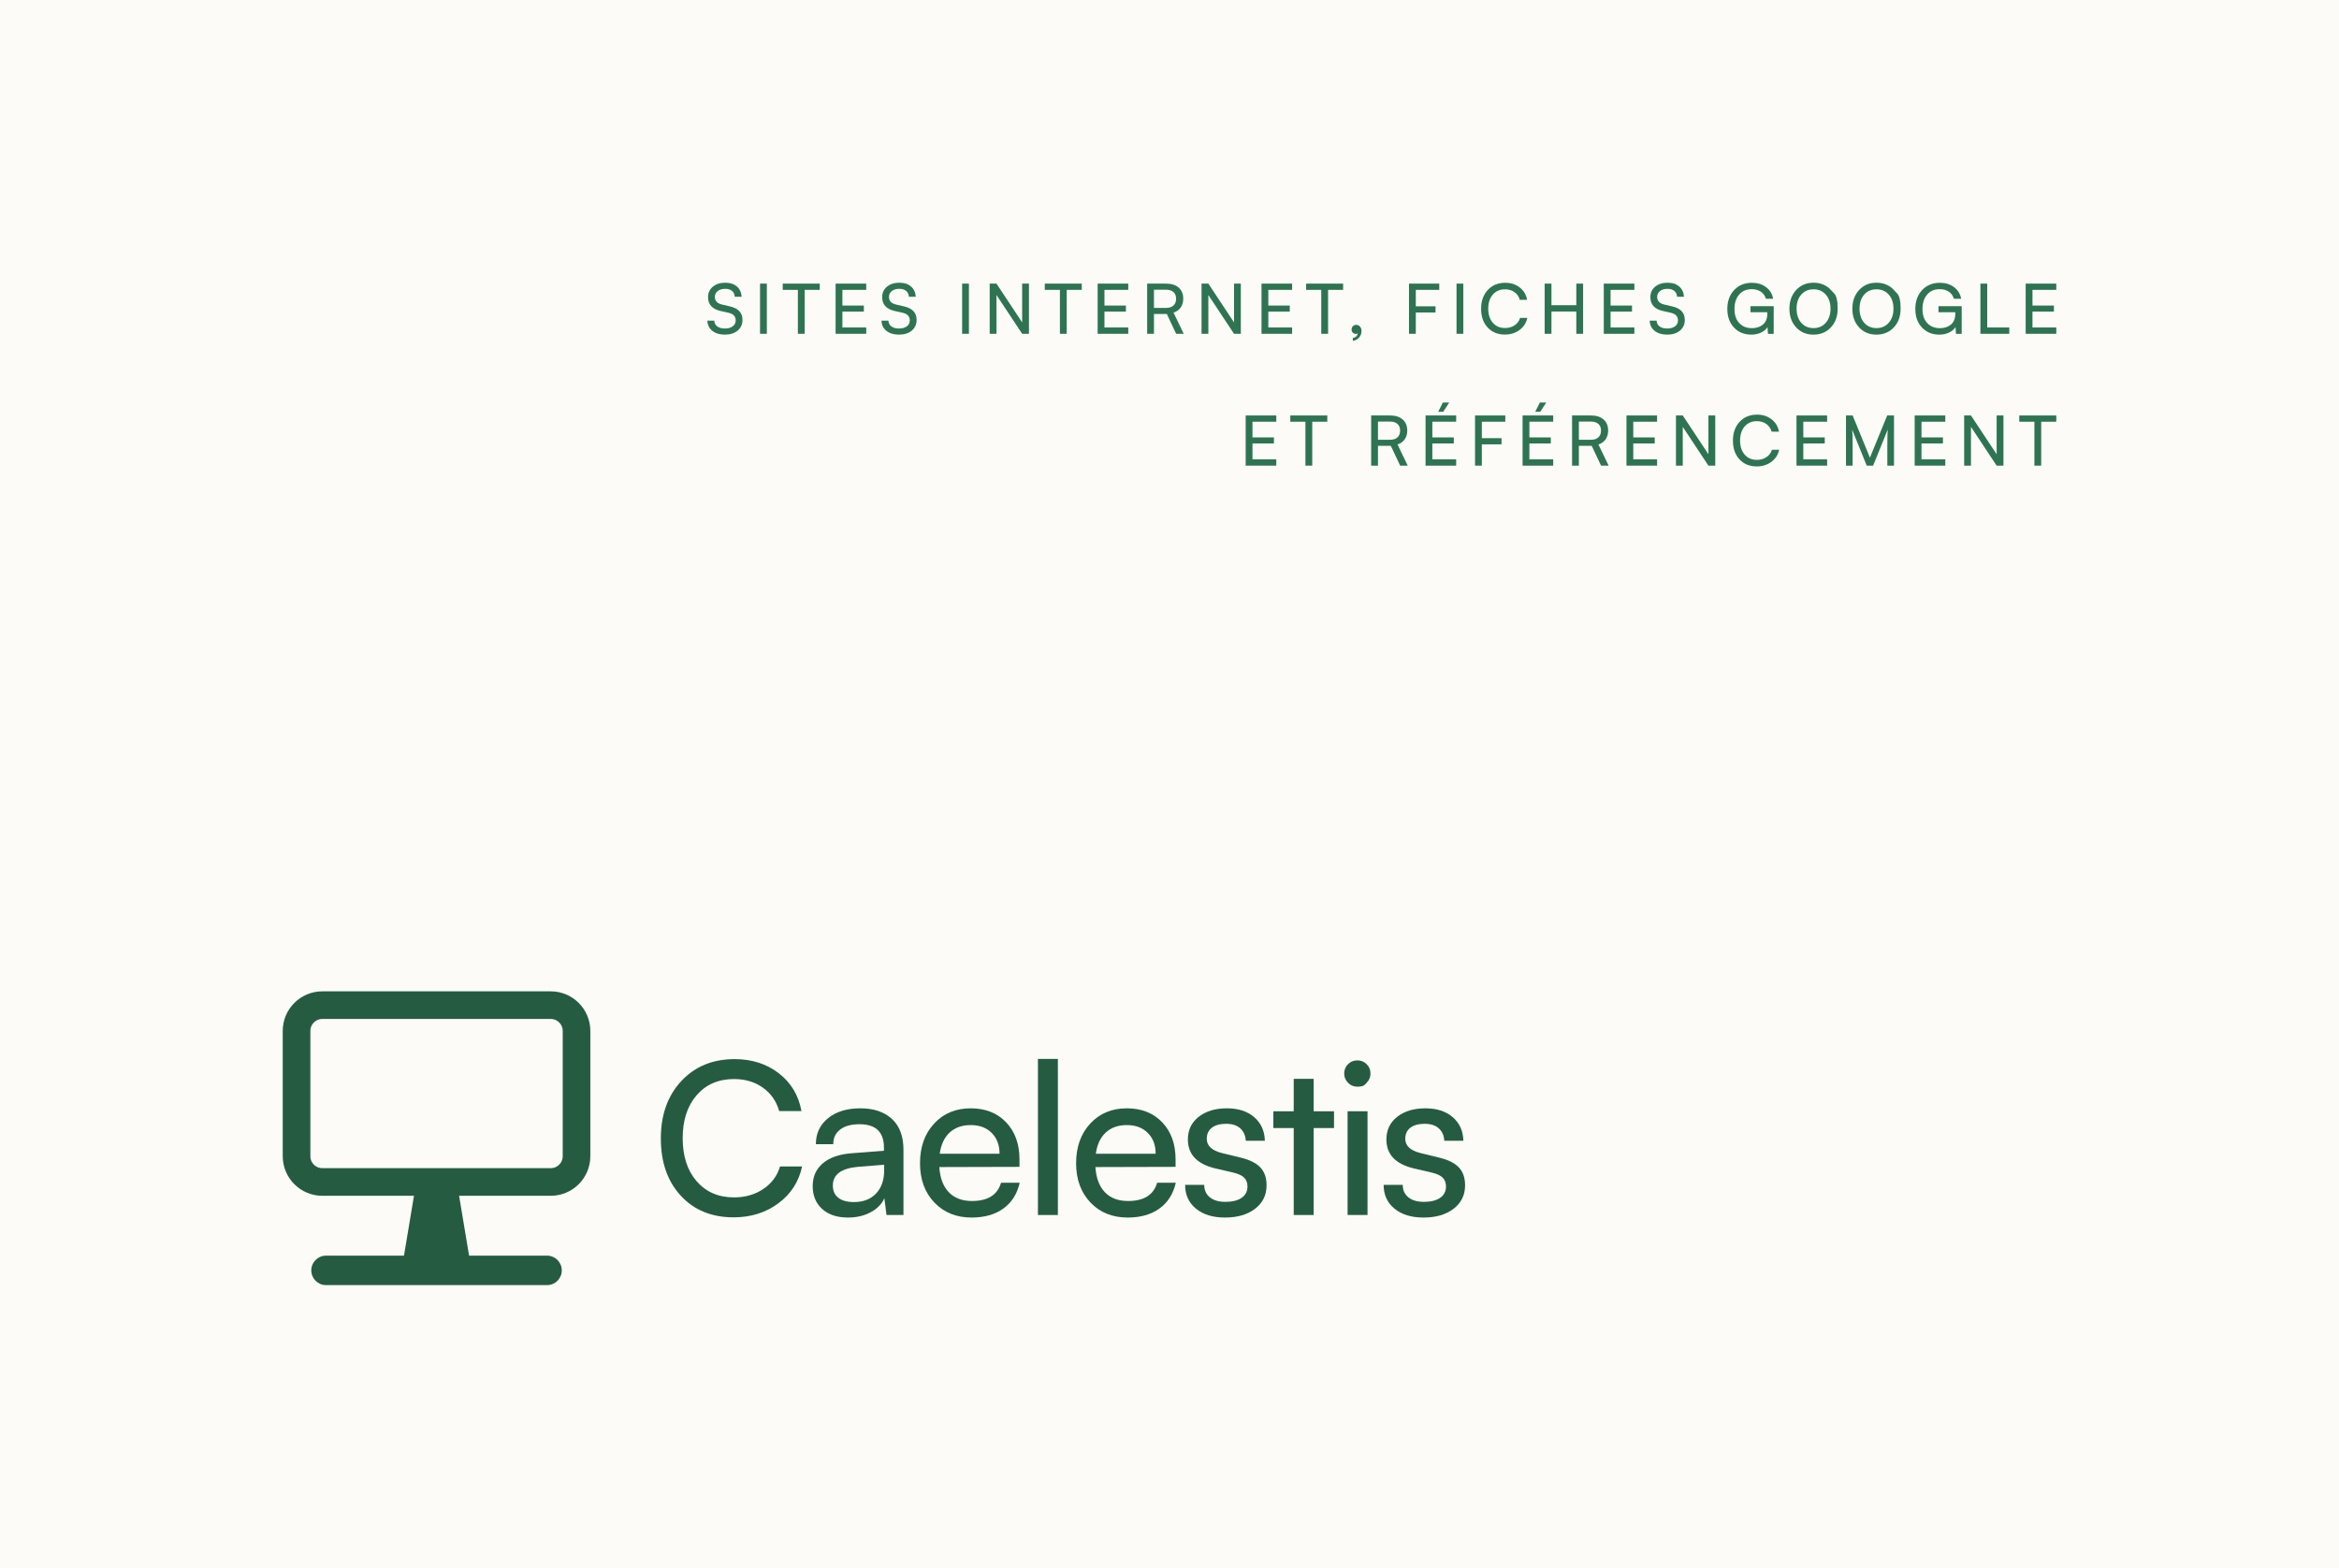
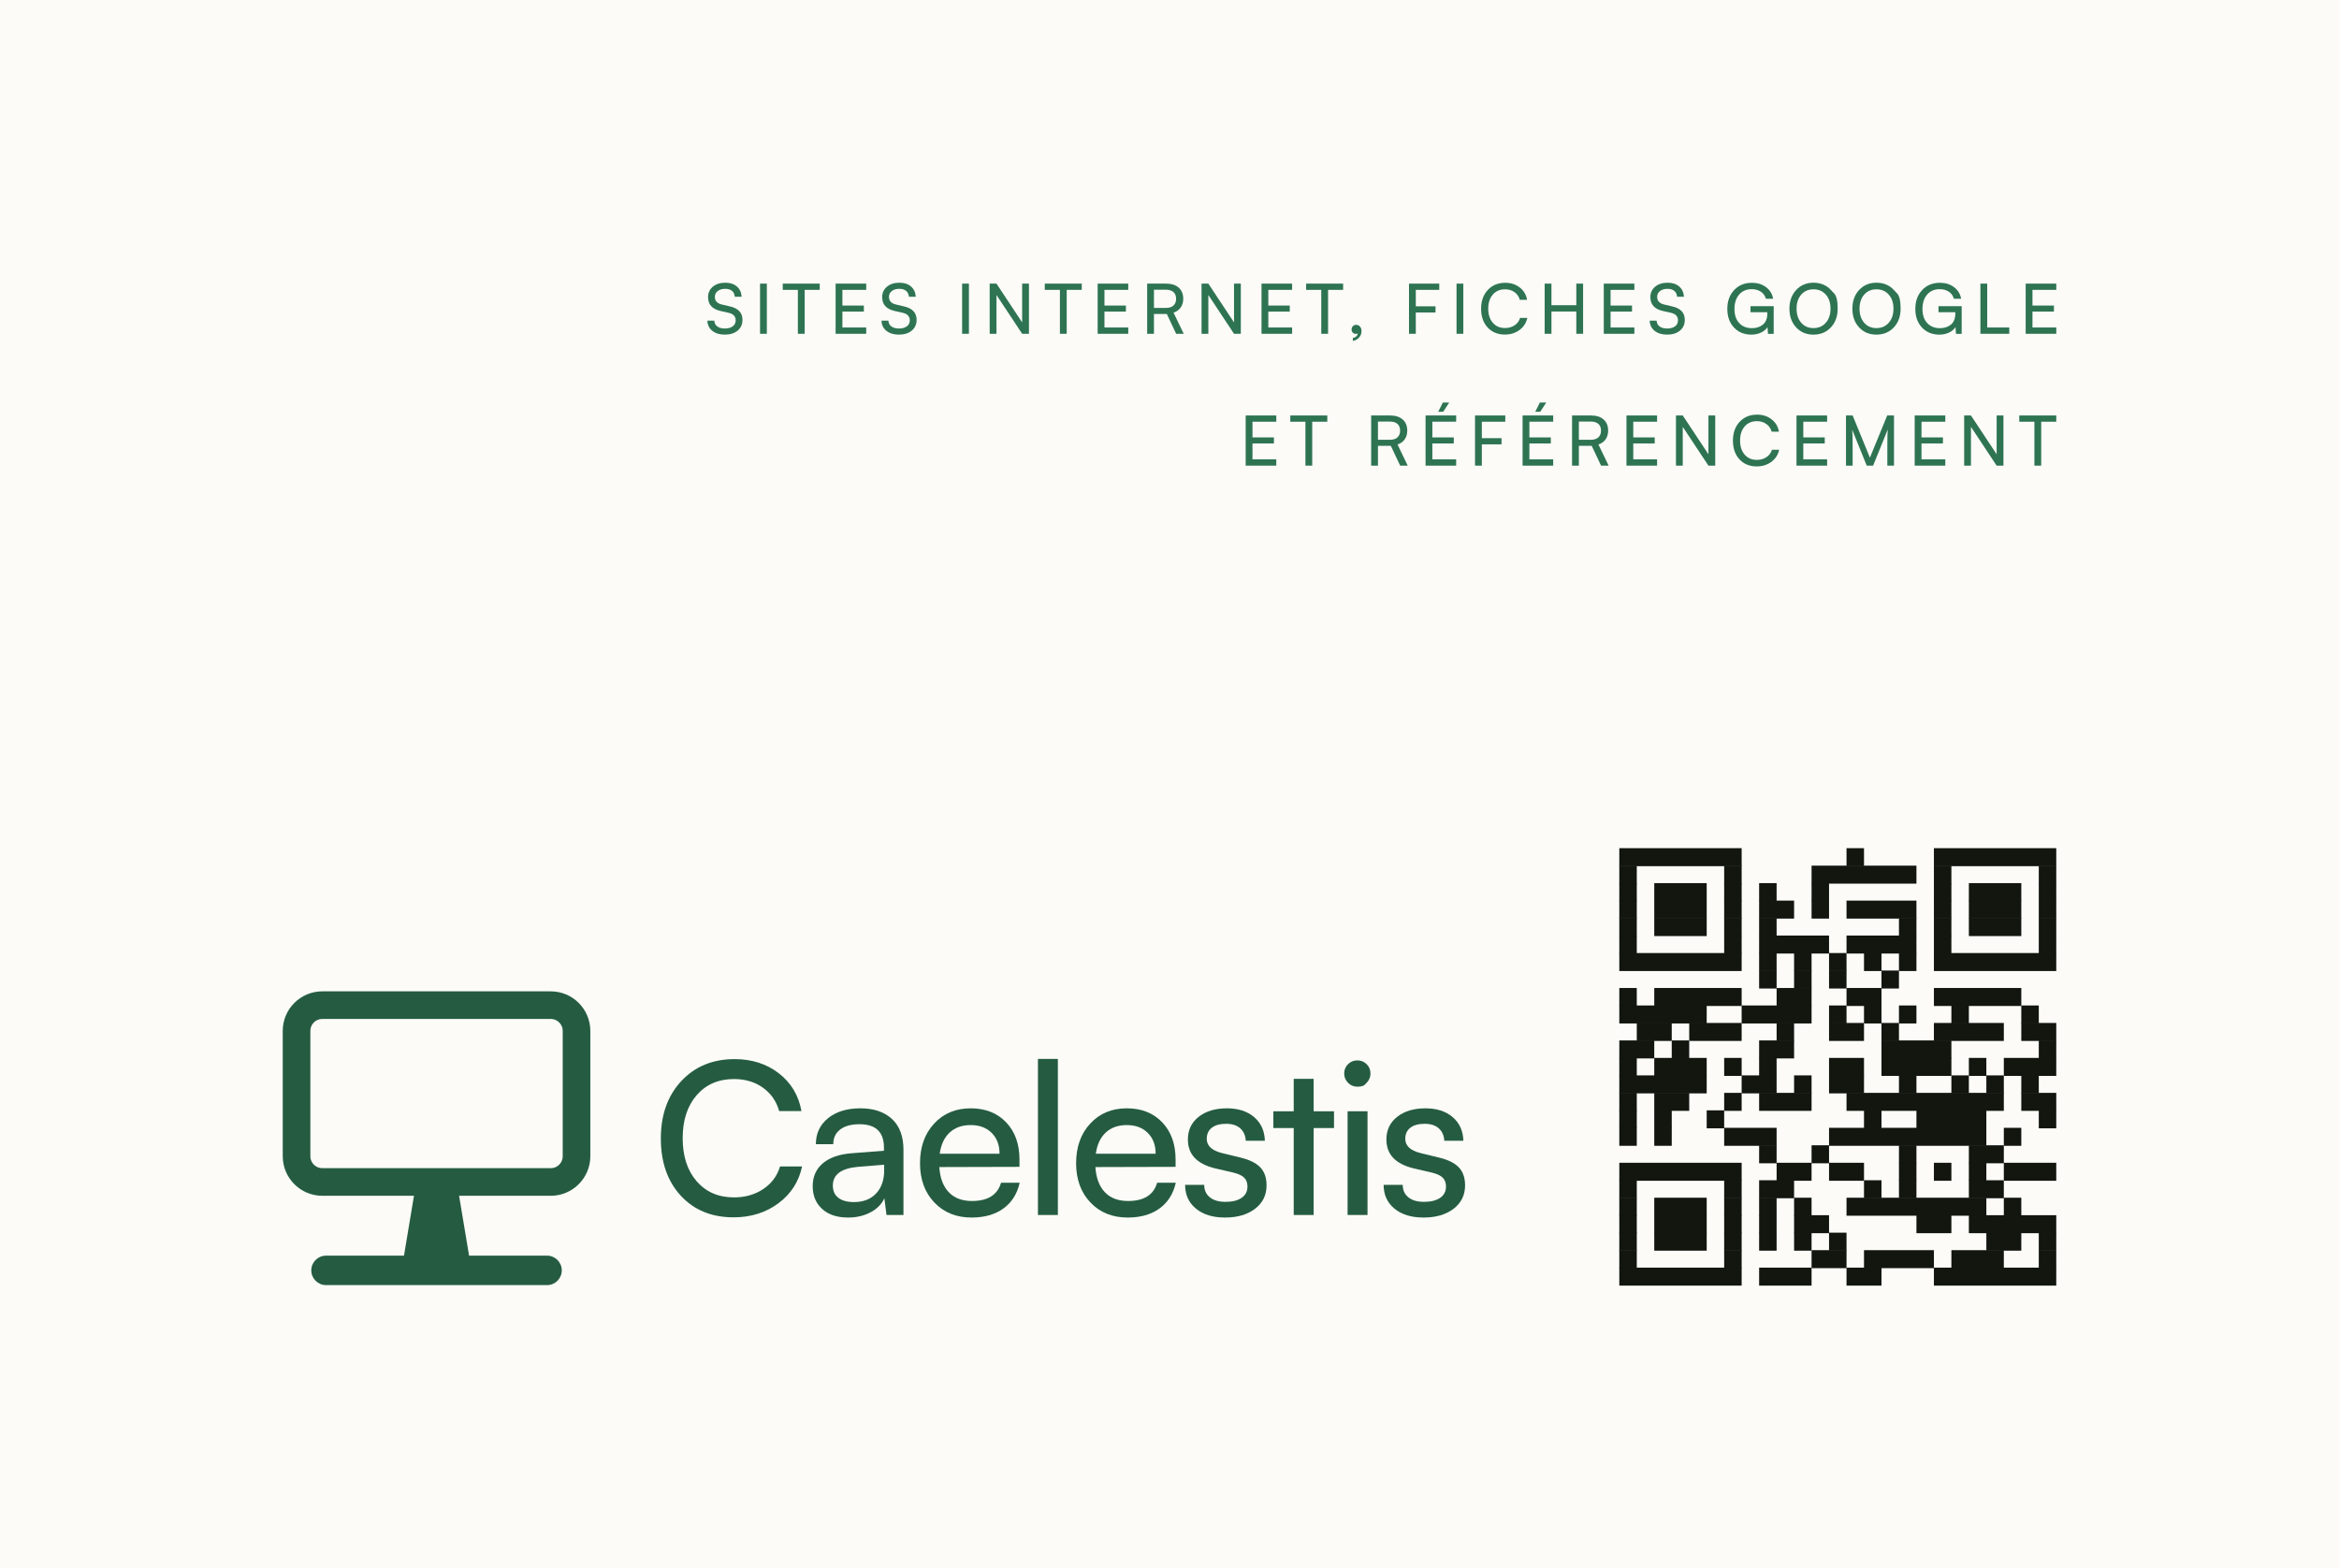
<svg xmlns="http://www.w3.org/2000/svg" width="91mm" height="61mm" viewBox="0 0 91 61">
  <rect width="91" height="61" fill="#FCFBF8" />
  <g fill="#2E7452">
    <path transform="translate(27.434 12.987) scale(0.0027 -0.0027)" d="M42 528Q42 621 110.5 678.5Q179 736 291 736Q394 736 457 682Q520 628 526 534L427 534Q423 588 387 618Q351 648 290 648Q222 648 181 616Q140 584 140 531Q140 446 241 422L360 394Q538 353 538 201Q538 104 468.5 46Q399 -12 283 -12Q172 -12 104 42Q36 96 32 189L132 189Q134 137 174.5 106.5Q215 76 283 76Q355 76 397.5 107.5Q440 139 440 193Q440 279 340 302L221 329Q42 370 42 528Z" />
    <path transform="translate(29.343 12.987) scale(0.0027 -0.0027)" d="M182 723L182 0L84 0L84 723Z" />
    <path transform="translate(30.415 12.987) scale(0.0027 -0.0027)" d="M14 633L14 723L547 723L547 633L330 633L330 0L232 0L232 633Z" />
    <path transform="translate(32.283 12.987) scale(0.0027 -0.0027)" d="M525 0L84 0L84 723L525 723L525 633L182 633L182 407L491 407L491 320L182 320L182 91L525 91Z" />
    <path transform="translate(34.208 12.987) scale(0.0027 -0.0027)" d="M42 528Q42 621 110.5 678.5Q179 736 291 736Q394 736 457 682Q520 628 526 534L427 534Q423 588 387 618Q351 648 290 648Q222 648 181 616Q140 584 140 531Q140 446 241 422L360 394Q538 353 538 201Q538 104 468.5 46Q399 -12 283 -12Q172 -12 104 42Q36 96 32 189L132 189Q134 137 174.5 106.5Q215 76 283 76Q355 76 397.5 107.5Q440 139 440 193Q440 279 340 302L221 329Q42 370 42 528Z" />
    <path transform="translate(37.205 12.987) scale(0.0027 -0.0027)" d="M182 723L182 0L84 0L84 723Z" />
    <path transform="translate(38.277 12.987) scale(0.0027 -0.0027)" d="M182 0L84 0L84 723L182 723L552 164L552 723L650 723L650 0L552 0L182 559Z" />
    <path transform="translate(40.610 12.987) scale(0.0027 -0.0027)" d="M14 633L14 723L547 723L547 633L330 633L330 0L232 0L232 633Z" />
    <path transform="translate(42.478 12.987) scale(0.0027 -0.0027)" d="M525 0L84 0L84 723L525 723L525 633L182 633L182 407L491 407L491 320L182 320L182 91L525 91Z" />
    <path transform="translate(44.404 12.987) scale(0.0027 -0.0027)" d="M182 0L84 0L84 723L357 723Q473 723 538.5 665Q604 607 604 506Q604 431 567.5 379Q531 327 464 305L611 0L502 0L367 286L182 286ZM182 635L182 373L358 373Q426 373 463.5 408Q501 443 501 505Q501 568 463 601.5Q425 635 357 635Z" />
    <path transform="translate(46.520 12.987) scale(0.0027 -0.0027)" d="M182 0L84 0L84 723L182 723L552 164L552 723L650 723L650 0L552 0L182 559Z" />
    <path transform="translate(48.853 12.987) scale(0.0027 -0.0027)" d="M525 0L84 0L84 723L525 723L525 633L182 633L182 407L491 407L491 320L182 320L182 91L525 91Z" />
    <path transform="translate(50.778 12.987) scale(0.0027 -0.0027)" d="M14 633L14 723L547 723L547 633L330 633L330 0L232 0L232 633Z" />
    <path transform="translate(52.406 12.987) scale(0.0027 -0.0027)" d="M209 39Q209 -15 173 -55Q137 -95 84 -102L84 -60Q115 -55 134.5 -36.5Q154 -18 154 5Q144 -1 127 -1Q102 -1 84 16Q66 33 66 60Q66 90 84.5 109.5Q103 129 133 129Q165 129 187 104Q209 79 209 39Z" />
    <path transform="translate(54.591 12.987) scale(0.0027 -0.0027)" d="M466 307L182 307L182 0L84 0L84 723L520 723L520 633L182 633L182 396L466 396Z" />
    <path transform="translate(56.440 12.987) scale(0.0027 -0.0027)" d="M182 723L182 0L84 0L84 723Z" />
    <path transform="translate(57.512 12.987) scale(0.0027 -0.0027)" d="M384 -11Q229 -11 135 91Q41 193 41 361Q41 528 137.5 631.5Q234 735 389 735Q511 735 597.5 668Q684 601 704 490L599 490Q579 560 522 600.5Q465 641 386 641Q276 641 210 565Q144 489 144 362Q144 235 210 159Q276 83 386 83Q465 83 524 122.5Q583 162 603 229L707 229Q684 121 595 55Q506 -11 384 -11Z" />
    <path transform="translate(59.869 12.987) scale(0.0027 -0.0027)" d="M182 0L84 0L84 723L182 723L182 412L540 412L540 723L638 723L638 0L540 0L540 321L182 321Z" />
    <path transform="translate(62.169 12.987) scale(0.0027 -0.0027)" d="M525 0L84 0L84 723L525 723L525 633L182 633L182 407L491 407L491 320L182 320L182 91L525 91Z" />
    <path transform="translate(64.095 12.987) scale(0.0027 -0.0027)" d="M42 528Q42 621 110.5 678.5Q179 736 291 736Q394 736 457 682Q520 628 526 534L427 534Q423 588 387 618Q351 648 290 648Q222 648 181 616Q140 584 140 531Q140 446 241 422L360 394Q538 353 538 201Q538 104 468.5 46Q399 -12 283 -12Q172 -12 104 42Q36 96 32 189L132 189Q134 137 174.5 106.5Q215 76 283 76Q355 76 397.5 107.5Q440 139 440 193Q440 279 340 302L221 329Q42 370 42 528Z" />
    <path transform="translate(67.092 12.987) scale(0.0027 -0.0027)" d="M394 643Q278 643 211 565Q144 487 144 357Q144 228 212.5 154.5Q281 81 395 81Q493 81 555 133.5Q617 186 617 290L617 311L375 311L375 398L709 398L709 -1L627 -1L620 97Q590 48 527.5 18Q465 -12 387 -12Q233 -12 137 90Q41 192 41 359Q41 525 139 630Q237 735 396 735Q515 735 599 672Q683 609 701 505L597 505Q577 572 522.5 607.5Q468 643 394 643Z" />
    <path transform="translate(69.508 12.987) scale(0.0027 -0.0027)" d="M639 631.5Q639 631.5 687.5 579.25Q736 527 736 362Q736 197 638.5 92.5Q541 -12 387 -12Q234 -12 137.5 92.5Q41 197 41 362Q41 526 138 631Q235 736 388 736Q542 736 639 631.5ZM633 362Q633 488 565.5 564.5Q498 641 388 641Q278 641 211 564.5Q144 488 144 362Q144 236 211 159Q278 82 388 82Q498 82 565.5 159.5Q633 237 633 362Z" />
    <path transform="translate(71.957 12.987) scale(0.0027 -0.0027)" d="M639 631.5Q639 631.5 687.5 579.25Q736 527 736 362Q736 197 638.5 92.5Q541 -12 387 -12Q234 -12 137.5 92.5Q41 197 41 362Q41 526 138 631Q235 736 388 736Q542 736 639 631.5ZM633 362Q633 488 565.5 564.5Q498 641 388 641Q278 641 211 564.5Q144 488 144 362Q144 236 211 159Q278 82 388 82Q498 82 565.5 159.5Q633 237 633 362Z" />
    <path transform="translate(74.406 12.987) scale(0.0027 -0.0027)" d="M394 643Q278 643 211 565Q144 487 144 357Q144 228 212.5 154.5Q281 81 395 81Q493 81 555 133.5Q617 186 617 290L617 311L375 311L375 398L709 398L709 -1L627 -1L620 97Q590 48 527.5 18Q465 -12 387 -12Q233 -12 137 90Q41 192 41 359Q41 525 139 630Q237 735 396 735Q515 735 599 672Q683 609 701 505L597 505Q577 572 522.5 607.5Q468 643 394 643Z" />
    <path transform="translate(76.822 12.987) scale(0.0027 -0.0027)" d="M182 723L182 91L500 91L500 0L84 0L84 723Z" />
    <path transform="translate(78.583 12.987) scale(0.0027 -0.0027)" d="M525 0L84 0L84 723L525 723L525 633L182 633L182 407L491 407L491 320L182 320L182 91L525 91Z" />
  </g>
  <g fill="#2E7452">
    <path transform="translate(48.237 18.117) scale(0.0027 -0.0027)" d="M525 0L84 0L84 723L525 723L525 633L182 633L182 407L491 407L491 320L182 320L182 91L525 91Z" />
    <path transform="translate(50.162 18.117) scale(0.0027 -0.0027)" d="M14 633L14 723L547 723L547 633L330 633L330 0L232 0L232 633Z" />
    <path transform="translate(53.119 18.117) scale(0.0027 -0.0027)" d="M182 0L84 0L84 723L357 723Q473 723 538.5 665Q604 607 604 506Q604 431 567.5 379Q531 327 464 305L611 0L502 0L367 286L182 286ZM182 635L182 373L358 373Q426 373 463.5 408Q501 443 501 505Q501 568 463 601.5Q425 635 357 635Z" />
    <path transform="translate(55.235 18.117) scale(0.0027 -0.0027)" d="M425 909L338 776L266 776L333 909ZM525 0L84 0L84 723L525 723L525 633L182 633L182 407L491 407L491 320L182 320L182 91L525 91Z" />
    <path transform="translate(57.160 18.117) scale(0.0027 -0.0027)" d="M466 307L182 307L182 0L84 0L84 723L520 723L520 633L182 633L182 396L466 396Z" />
    <path transform="translate(59.010 18.117) scale(0.0027 -0.0027)" d="M425 909L338 776L266 776L333 909ZM525 0L84 0L84 723L525 723L525 633L182 633L182 407L491 407L491 320L182 320L182 91L525 91Z" />
    <path transform="translate(60.935 18.117) scale(0.0027 -0.0027)" d="M182 0L84 0L84 723L357 723Q473 723 538.5 665Q604 607 604 506Q604 431 567.5 379Q531 327 464 305L611 0L502 0L367 286L182 286ZM182 635L182 373L358 373Q426 373 463.5 408Q501 443 501 505Q501 568 463 601.5Q425 635 357 635Z" />
    <path transform="translate(63.052 18.117) scale(0.0027 -0.0027)" d="M525 0L84 0L84 723L525 723L525 633L182 633L182 407L491 407L491 320L182 320L182 91L525 91Z" />
    <path transform="translate(64.977 18.117) scale(0.0027 -0.0027)" d="M182 0L84 0L84 723L182 723L552 164L552 723L650 723L650 0L552 0L182 559Z" />
    <path transform="translate(67.310 18.117) scale(0.0027 -0.0027)" d="M384 -11Q229 -11 135 91Q41 193 41 361Q41 528 137.5 631.5Q234 735 389 735Q511 735 597.5 668Q684 601 704 490L599 490Q579 560 522 600.5Q465 641 386 641Q276 641 210 565Q144 489 144 362Q144 235 210 159Q276 83 386 83Q465 83 524 122.5Q583 162 603 229L707 229Q684 121 595 55Q506 -11 384 -11Z" />
    <path transform="translate(69.667 18.117) scale(0.0027 -0.0027)" d="M525 0L84 0L84 723L525 723L525 633L182 633L182 407L491 407L491 320L182 320L182 91L525 91Z" />
    <path transform="translate(71.592 18.117) scale(0.0027 -0.0027)" d="M180 0L84 0L84 723L180 723L429 115L678 723L776 723L776 0L680 0L680 286Q680 460 686 521L475 0L383 0L173 519Q180 470 180 309Z" />
    <path transform="translate(74.265 18.117) scale(0.0027 -0.0027)" d="M525 0L84 0L84 723L525 723L525 633L182 633L182 407L491 407L491 320L182 320L182 91L525 91Z" />
    <path transform="translate(76.190 18.117) scale(0.0027 -0.0027)" d="M182 0L84 0L84 723L182 723L552 164L552 723L650 723L650 0L552 0L182 559Z" />
    <path transform="translate(78.523 18.117) scale(0.0027 -0.0027)" d="M14 633L14 723L547 723L547 633L330 633L330 0L232 0L232 633Z" />
  </g>
  <g transform="translate(9.8176 37.9611) scale(0.14332)">
    <path d="M12 15A7 7 0 0 1 19 8L81 8A7 7 0 0 1 88 15L88 49A7 7 0 0 1 81 56L19 56A7 7 0 0 1 12 49Z" fill="none" stroke="#255C41" stroke-width="7.5" />
    <path d="M44.5 56L40.5 80L59.5 80L55.5 56Z" fill="#255C41" />
    <rect x="16" y="76" width="68" height="8" rx="4" fill="#255C41" />
    <path transform="translate(108.529 64.966) scale(0.057574 -0.057574)" d="M384 -11Q229 -11 135 91Q41 193 41 361Q41 528 137.5 631.5Q234 735 389 735Q511 735 597.5 668Q684 601 704 490L599 490Q579 560 522 600.5Q465 641 386 641Q276 641 210 565Q144 489 144 362Q144 235 210 159Q276 83 386 83Q465 83 524 122.5Q583 162 603 229L707 229Q684 121 595 55Q506 -11 384 -11Z" fill="#255C41" />
    <path transform="translate(149.579 64.966) scale(0.057574 -0.057574)" d="M211 -12Q133 -12 88.5 28.5Q44 69 44 136Q44 203 91.5 243.5Q139 284 226 291L380 303L380 317Q380 428 265 428Q206 428 173.5 403Q141 378 141 334L59 334Q59 410 116.5 456.5Q174 503 269 503Q363 503 417.5 453Q472 403 472 307L472 0L392 0L382 79Q363 37 316.5 12.5Q270 -12 211 -12ZM238 61Q305 61 343 101.5Q381 142 381 211L381 237L256 227Q139 216 139 139Q139 101 165 81Q191 61 238 61Z" fill="#255C41" />
    <path transform="translate(179.172 64.966) scale(0.057574 -0.057574)" d="M279 -12Q171 -12 103.5 59Q36 130 36 244Q36 359 102.5 431Q169 503 275 503Q379 503 442 437Q505 371 505 262L505 227L127 226Q132 149 171.5 107.5Q211 66 281 66Q393 66 418 152L506 152Q488 73 429 30.5Q370 -12 279 -12ZM275 424Q214 424 176 389Q138 354 129 289L411 289Q411 350 374 387Q337 424 275 424Z" fill="#255C41" />
    <path transform="translate(209.225 64.966) scale(0.057574 -0.057574)" d="M164 0L70 0L70 736L164 736Z" fill="#255C41" />
    <path transform="translate(221.546 64.966) scale(0.057574 -0.057574)" d="M279 -12Q171 -12 103.5 59Q36 130 36 244Q36 359 102.5 431Q169 503 275 503Q379 503 442 437Q505 371 505 262L505 227L127 226Q132 149 171.5 107.5Q211 66 281 66Q393 66 418 152L506 152Q488 73 429 30.5Q370 -12 279 -12ZM275 424Q214 424 176 389Q138 354 129 289L411 289Q411 350 374 387Q337 424 275 424Z" fill="#255C41" />
    <path transform="translate(251.599 64.966) scale(0.057574 -0.057574)" d="M28 142L118 142Q118 105 144.5 83.5Q171 62 218 62Q267 62 294.5 81Q322 100 322 134Q322 160 307 175.5Q292 191 255 200L169 220Q41 251 41 356Q41 423 92 463Q143 503 225 503Q305 503 353.5 461.5Q402 420 404 350L314 350Q312 387 288 408.5Q264 430 222 430Q178 430 154 411.5Q130 393 130 359Q130 310 202 292L288 271Q352 256 382 225Q412 194 412 140Q412 71 358 29.5Q304 -12 216 -12Q130 -12 79 30Q28 72 28 142Z" fill="#255C41" />
    <path transform="translate(276.241 64.966) scale(0.057574 -0.057574)" d="M206 0L112 0L112 410L16 410L16 489L112 489L112 642L206 642L206 489L302 489L302 410L206 410Z" fill="#255C41" />
    <path transform="translate(293.398 64.966) scale(0.057574 -0.057574)" d="M158 623.5Q158 623.5 149 614.25Q140 605 114 605Q88 605 70 623.5Q52 642 52 667Q52 693 70 711Q88 729 114 729Q140 729 158 711Q176 693 176 667Q176 642 158 623.5ZM68 0L68 489L162 489L162 0Z" fill="#255C41" />
    <path transform="translate(305.488 64.966) scale(0.057574 -0.057574)" d="M28 142L118 142Q118 105 144.5 83.5Q171 62 218 62Q267 62 294.5 81Q322 100 322 134Q322 160 307 175.5Q292 191 255 200L169 220Q41 251 41 356Q41 423 92 463Q143 503 225 503Q305 503 353.5 461.5Q402 420 404 350L314 350Q312 387 288 408.5Q264 430 222 430Q178 430 154 411.5Q130 393 130 359Q130 310 202 292L288 271Q352 256 382 225Q412 194 412 140Q412 71 358 29.5Q304 -12 216 -12Q130 -12 79 30Q28 72 28 142Z" fill="#255C41" />
  </g>
+   <rect x="63.000" y="33.000" width="4.760" height="0.700" fill="#12160F" />
+   <rect x="71.840" y="33.000" width="0.680" height="0.700" fill="#12160F" />
+   <rect x="75.240" y="33.000" width="4.760" height="0.700" fill="#12160F" />
+   <rect x="63.000" y="33.680" width="0.680" height="0.700" fill="#12160F" />
+   <rect x="67.080" y="33.680" width="0.680" height="0.700" fill="#12160F" />
+   <rect x="70.480" y="33.680" width="4.080" height="0.700" fill="#12160F" />
+   <rect x="75.240" y="33.680" width="0.680" height="0.700" fill="#12160F" />
+   <rect x="79.320" y="33.680" width="0.680" height="0.700" fill="#12160F" />
+   <rect x="63.000" y="34.360" width="0.680" height="0.700" fill="#12160F" />
+   <rect x="64.360" y="34.360" width="2.040" height="0.700" fill="#12160F" />
+   <rect x="67.080" y="34.360" width="0.680" height="0.700" fill="#12160F" />
+   <rect x="68.440" y="34.360" width="0.680" height="0.700" fill="#12160F" />
+   <rect x="70.480" y="34.360" width="0.680" height="0.700" fill="#12160F" />
+   <rect x="75.240" y="34.360" width="0.680" height="0.700" fill="#12160F" />
+   <rect x="76.600" y="34.360" width="2.040" height="0.700" fill="#12160F" />
+   <rect x="79.320" y="34.360" width="0.680" height="0.700" fill="#12160F" />
+   <rect x="63.000" y="35.040" width="0.680" height="0.700" fill="#12160F" />
+   <rect x="64.360" y="35.040" width="2.040" height="0.700" fill="#12160F" />
+   <rect x="67.080" y="35.040" width="0.680" height="0.700" fill="#12160F" />
+   <rect x="68.440" y="35.040" width="1.360" height="0.700" fill="#12160F" />
+   <rect x="70.480" y="35.040" width="0.680" height="0.700" fill="#12160F" />
+   <rect x="71.840" y="35.040" width="2.720" height="0.700" fill="#12160F" />
+   <rect x="75.240" y="35.040" width="0.680" height="0.700" fill="#12160F" />
+   <rect x="76.600" y="35.040" width="2.040" height="0.700" fill="#12160F" />
+   <rect x="79.320" y="35.040" width="0.680" height="0.700" fill="#12160F" />
+   <rect x="63.000" y="35.720" width="0.680" height="0.700" fill="#12160F" />
+   <rect x="64.360" y="35.720" width="2.040" height="0.700" fill="#12160F" />
+   <rect x="67.080" y="35.720" width="0.680" height="0.700" fill="#12160F" />
+   <rect x="68.440" y="35.720" width="0.680" height="0.700" fill="#12160F" />
+   <rect x="73.880" y="35.720" width="0.680" height="0.700" fill="#12160F" />
+   <rect x="75.240" y="35.720" width="0.680" height="0.700" fill="#12160F" />
+   <rect x="76.600" y="35.720" width="2.040" height="0.700" fill="#12160F" />
+   <rect x="79.320" y="35.720" width="0.680" height="0.700" fill="#12160F" />
+   <rect x="63.000" y="36.400" width="0.680" height="0.700" fill="#12160F" />
+   <rect x="67.080" y="36.400" width="0.680" height="0.700" fill="#12160F" />
+   <rect x="68.440" y="36.400" width="2.720" height="0.700" fill="#12160F" />
+   <rect x="71.840" y="36.400" width="2.720" height="0.700" fill="#12160F" />
+   <rect x="75.240" y="36.400" width="0.680" height="0.700" fill="#12160F" />
+   <rect x="79.320" y="36.400" width="0.680" height="0.700" fill="#12160F" />
+   <rect x="63.000" y="37.080" width="4.760" height="0.700" fill="#12160F" />
+   <rect x="68.440" y="37.080" width="0.680" height="0.700" fill="#12160F" />
+   <rect x="69.800" y="37.080" width="0.680" height="0.700" fill="#12160F" />
+   <rect x="71.160" y="37.080" width="0.680" height="0.700" fill="#12160F" />
+   <rect x="72.520" y="37.080" width="0.680" height="0.700" fill="#12160F" />
+   <rect x="73.880" y="37.080" width="0.680" height="0.700" fill="#12160F" />
+   <rect x="75.240" y="37.080" width="4.760" height="0.700" fill="#12160F" />
+   <rect x="68.440" y="37.760" width="0.680" height="0.700" fill="#12160F" />
+   <rect x="69.800" y="37.760" width="0.680" height="0.700" fill="#12160F" />
+   <rect x="71.160" y="37.760" width="0.680" height="0.700" fill="#12160F" />
+   <rect x="73.200" y="37.760" width="0.680" height="0.700" fill="#12160F" />
+   <rect x="63.000" y="38.440" width="0.680" height="0.700" fill="#12160F" />
+   <rect x="64.360" y="38.440" width="3.400" height="0.700" fill="#12160F" />
+   <rect x="69.120" y="38.440" width="1.360" height="0.700" fill="#12160F" />
+   <rect x="71.840" y="38.440" width="1.360" height="0.700" fill="#12160F" />
+   <rect x="75.240" y="38.440" width="3.400" height="0.700" fill="#12160F" />
+   <rect x="63.000" y="39.120" width="3.400" height="0.700" fill="#12160F" />
+   <rect x="67.760" y="39.120" width="2.720" height="0.700" fill="#12160F" />
+   <rect x="71.160" y="39.120" width="0.680" height="0.700" fill="#12160F" />
+   <rect x="72.520" y="39.120" width="0.680" height="0.700" fill="#12160F" />
+   <rect x="73.880" y="39.120" width="0.680" height="0.700" fill="#12160F" />
+   <rect x="75.920" y="39.120" width="0.680" height="0.700" fill="#12160F" />
+   <rect x="78.640" y="39.120" width="0.680" height="0.700" fill="#12160F" />
+   <rect x="63.680" y="39.800" width="1.360" height="0.700" fill="#12160F" />
+   <rect x="65.720" y="39.800" width="2.040" height="0.700" fill="#12160F" />
+   <rect x="69.120" y="39.800" width="0.680" height="0.700" fill="#12160F" />
+   <rect x="71.160" y="39.800" width="1.360" height="0.700" fill="#12160F" />
+   <rect x="73.200" y="39.800" width="0.680" height="0.700" fill="#12160F" />
+   <rect x="75.240" y="39.800" width="2.720" height="0.700" fill="#12160F" />
+   <rect x="78.640" y="39.800" width="1.360" height="0.700" fill="#12160F" />
+   <rect x="63.000" y="40.480" width="1.360" height="0.700" fill="#12160F" />
+   <rect x="65.040" y="40.480" width="0.680" height="0.700" fill="#12160F" />
+   <rect x="68.440" y="40.480" width="1.360" height="0.700" fill="#12160F" />
+   <rect x="73.200" y="40.480" width="2.720" height="0.700" fill="#12160F" />
+   <rect x="79.320" y="40.480" width="0.680" height="0.700" fill="#12160F" />
+   <rect x="63.000" y="41.160" width="0.680" height="0.700" fill="#12160F" />
+   <rect x="64.360" y="41.160" width="2.040" height="0.700" fill="#12160F" />
+   <rect x="67.080" y="41.160" width="0.680" height="0.700" fill="#12160F" />
+   <rect x="68.440" y="41.160" width="0.680" height="0.700" fill="#12160F" />
+   <rect x="71.160" y="41.160" width="1.360" height="0.700" fill="#12160F" />
+   <rect x="73.200" y="41.160" width="2.720" height="0.700" fill="#12160F" />
+   <rect x="76.600" y="41.160" width="0.680" height="0.700" fill="#12160F" />
+   <rect x="77.960" y="41.160" width="2.040" height="0.700" fill="#12160F" />
+   <rect x="63.000" y="41.840" width="3.400" height="0.700" fill="#12160F" />
+   <rect x="67.760" y="41.840" width="1.360" height="0.700" fill="#12160F" />
+   <rect x="69.800" y="41.840" width="0.680" height="0.700" fill="#12160F" />
+   <rect x="71.160" y="41.840" width="1.360" height="0.700" fill="#12160F" />
+   <rect x="73.880" y="41.840" width="0.680" height="0.700" fill="#12160F" />
+   <rect x="75.920" y="41.840" width="0.680" height="0.700" fill="#12160F" />
+   <rect x="77.280" y="41.840" width="0.680" height="0.700" fill="#12160F" />
+   <rect x="78.640" y="41.840" width="0.680" height="0.700" fill="#12160F" />
+   <rect x="63.000" y="42.520" width="0.680" height="0.700" fill="#12160F" />
+   <rect x="64.360" y="42.520" width="1.360" height="0.700" fill="#12160F" />
+   <rect x="67.080" y="42.520" width="0.680" height="0.700" fill="#12160F" />
+   <rect x="68.440" y="42.520" width="2.040" height="0.700" fill="#12160F" />
+   <rect x="71.840" y="42.520" width="6.120" height="0.700" fill="#12160F" />
+   <rect x="78.640" y="42.520" width="1.360" height="0.700" fill="#12160F" />
+   <rect x="63.000" y="43.200" width="0.680" height="0.700" fill="#12160F" />
+   <rect x="64.360" y="43.200" width="0.680" height="0.700" fill="#12160F" />
+   <rect x="66.400" y="43.200" width="0.680" height="0.700" fill="#12160F" />
+   <rect x="72.520" y="43.200" width="0.680" height="0.700" fill="#12160F" />
+   <rect x="74.560" y="43.200" width="2.720" height="0.700" fill="#12160F" />
+   <rect x="79.320" y="43.200" width="0.680" height="0.700" fill="#12160F" />
+   <rect x="63.000" y="43.880" width="0.680" height="0.700" fill="#12160F" />
+   <rect x="64.360" y="43.880" width="0.680" height="0.700" fill="#12160F" />
+   <rect x="67.080" y="43.880" width="2.040" height="0.700" fill="#12160F" />
+   <rect x="71.160" y="43.880" width="6.120" height="0.700" fill="#12160F" />
+   <rect x="77.960" y="43.880" width="0.680" height="0.700" fill="#12160F" />
+   <rect x="68.440" y="44.560" width="0.680" height="0.700" fill="#12160F" />
+   <rect x="70.480" y="44.560" width="0.680" height="0.700" fill="#12160F" />
+   <rect x="73.880" y="44.560" width="0.680" height="0.700" fill="#12160F" />
+   <rect x="76.600" y="44.560" width="1.360" height="0.700" fill="#12160F" />
+   <rect x="63.000" y="45.240" width="4.760" height="0.700" fill="#12160F" />
+   <rect x="69.120" y="45.240" width="1.360" height="0.700" fill="#12160F" />
+   <rect x="71.160" y="45.240" width="1.360" height="0.700" fill="#12160F" />
+   <rect x="73.880" y="45.240" width="0.680" height="0.700" fill="#12160F" />
+   <rect x="75.240" y="45.240" width="0.680" height="0.700" fill="#12160F" />
+   <rect x="76.600" y="45.240" width="0.680" height="0.700" fill="#12160F" />
+   <rect x="77.960" y="45.240" width="2.040" height="0.700" fill="#12160F" />
+   <rect x="63.000" y="45.920" width="0.680" height="0.700" fill="#12160F" />
+   <rect x="67.080" y="45.920" width="0.680" height="0.700" fill="#12160F" />
+   <rect x="68.440" y="45.920" width="1.360" height="0.700" fill="#12160F" />
+   <rect x="72.520" y="45.920" width="0.680" height="0.700" fill="#12160F" />
+   <rect x="73.880" y="45.920" width="0.680" height="0.700" fill="#12160F" />
+   <rect x="76.600" y="45.920" width="1.360" height="0.700" fill="#12160F" />
+   <rect x="63.000" y="46.600" width="0.680" height="0.700" fill="#12160F" />
+   <rect x="64.360" y="46.600" width="2.040" height="0.700" fill="#12160F" />
+   <rect x="67.080" y="46.600" width="0.680" height="0.700" fill="#12160F" />
+   <rect x="68.440" y="46.600" width="0.680" height="0.700" fill="#12160F" />
+   <rect x="69.800" y="46.600" width="0.680" height="0.700" fill="#12160F" />
+   <rect x="71.840" y="46.600" width="5.440" height="0.700" fill="#12160F" />
+   <rect x="77.960" y="46.600" width="0.680" height="0.700" fill="#12160F" />
+   <rect x="63.000" y="47.280" width="0.680" height="0.700" fill="#12160F" />
+   <rect x="64.360" y="47.280" width="2.040" height="0.700" fill="#12160F" />
+   <rect x="67.080" y="47.280" width="0.680" height="0.700" fill="#12160F" />
+   <rect x="68.440" y="47.280" width="0.680" height="0.700" fill="#12160F" />
+   <rect x="69.800" y="47.280" width="1.360" height="0.700" fill="#12160F" />
+   <rect x="74.560" y="47.280" width="1.360" height="0.700" fill="#12160F" />
+   <rect x="76.600" y="47.280" width="3.400" height="0.700" fill="#12160F" />
+   <rect x="63.000" y="47.960" width="0.680" height="0.700" fill="#12160F" />
+   <rect x="64.360" y="47.960" width="2.040" height="0.700" fill="#12160F" />
+   <rect x="67.080" y="47.960" width="0.680" height="0.700" fill="#12160F" />
+   <rect x="68.440" y="47.960" width="0.680" height="0.700" fill="#12160F" />
+   <rect x="69.800" y="47.960" width="0.680" height="0.700" fill="#12160F" />
+   <rect x="71.160" y="47.960" width="0.680" height="0.700" fill="#12160F" />
+   <rect x="77.280" y="47.960" width="1.360" height="0.700" fill="#12160F" />
+   <rect x="79.320" y="47.960" width="0.680" height="0.700" fill="#12160F" />
+   <rect x="63.000" y="48.640" width="0.680" height="0.700" fill="#12160F" />
+   <rect x="67.080" y="48.640" width="0.680" height="0.700" fill="#12160F" />
+   <rect x="70.480" y="48.640" width="1.360" height="0.700" fill="#12160F" />
+   <rect x="72.520" y="48.640" width="2.720" height="0.700" fill="#12160F" />
+   <rect x="75.920" y="48.640" width="2.040" height="0.700" fill="#12160F" />
+   <rect x="79.320" y="48.640" width="0.680" height="0.700" fill="#12160F" />
+   <rect x="63.000" y="49.320" width="4.760" height="0.700" fill="#12160F" />
+   <rect x="68.440" y="49.320" width="2.040" height="0.700" fill="#12160F" />
+   <rect x="71.840" y="49.320" width="1.360" height="0.700" fill="#12160F" />
+   <rect x="75.240" y="49.320" width="4.760" height="0.700" fill="#12160F" />
</svg>
